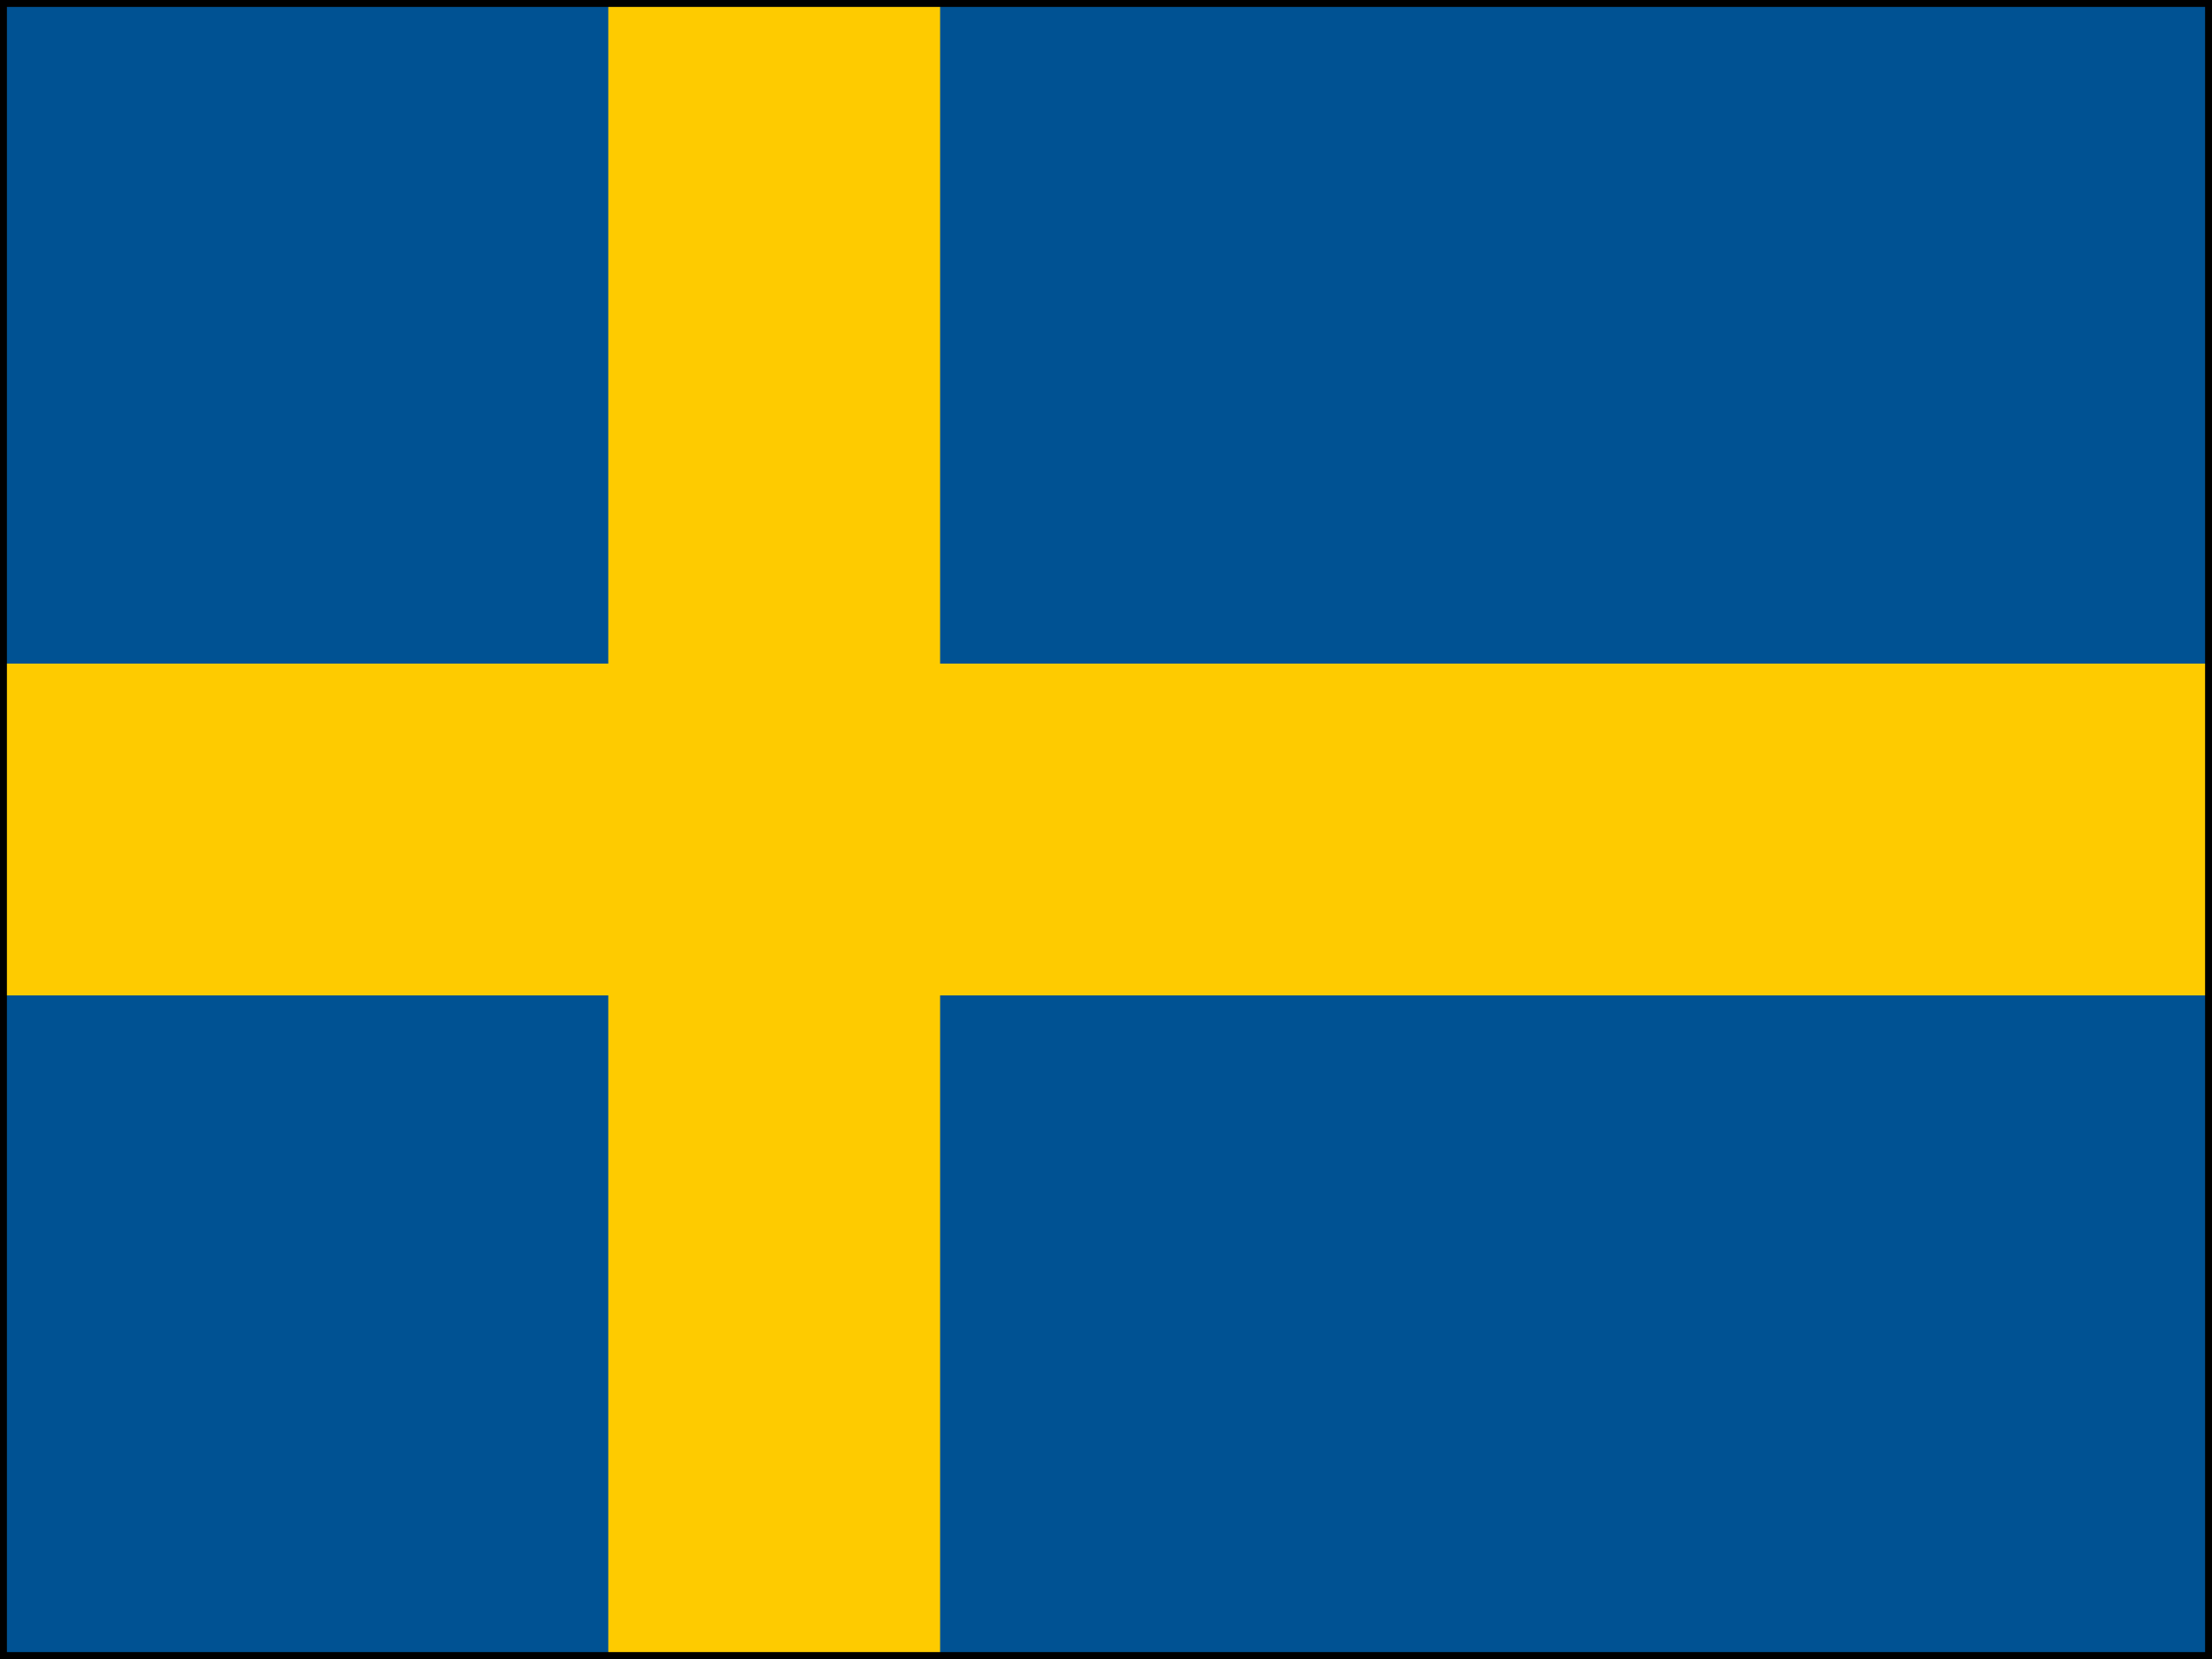
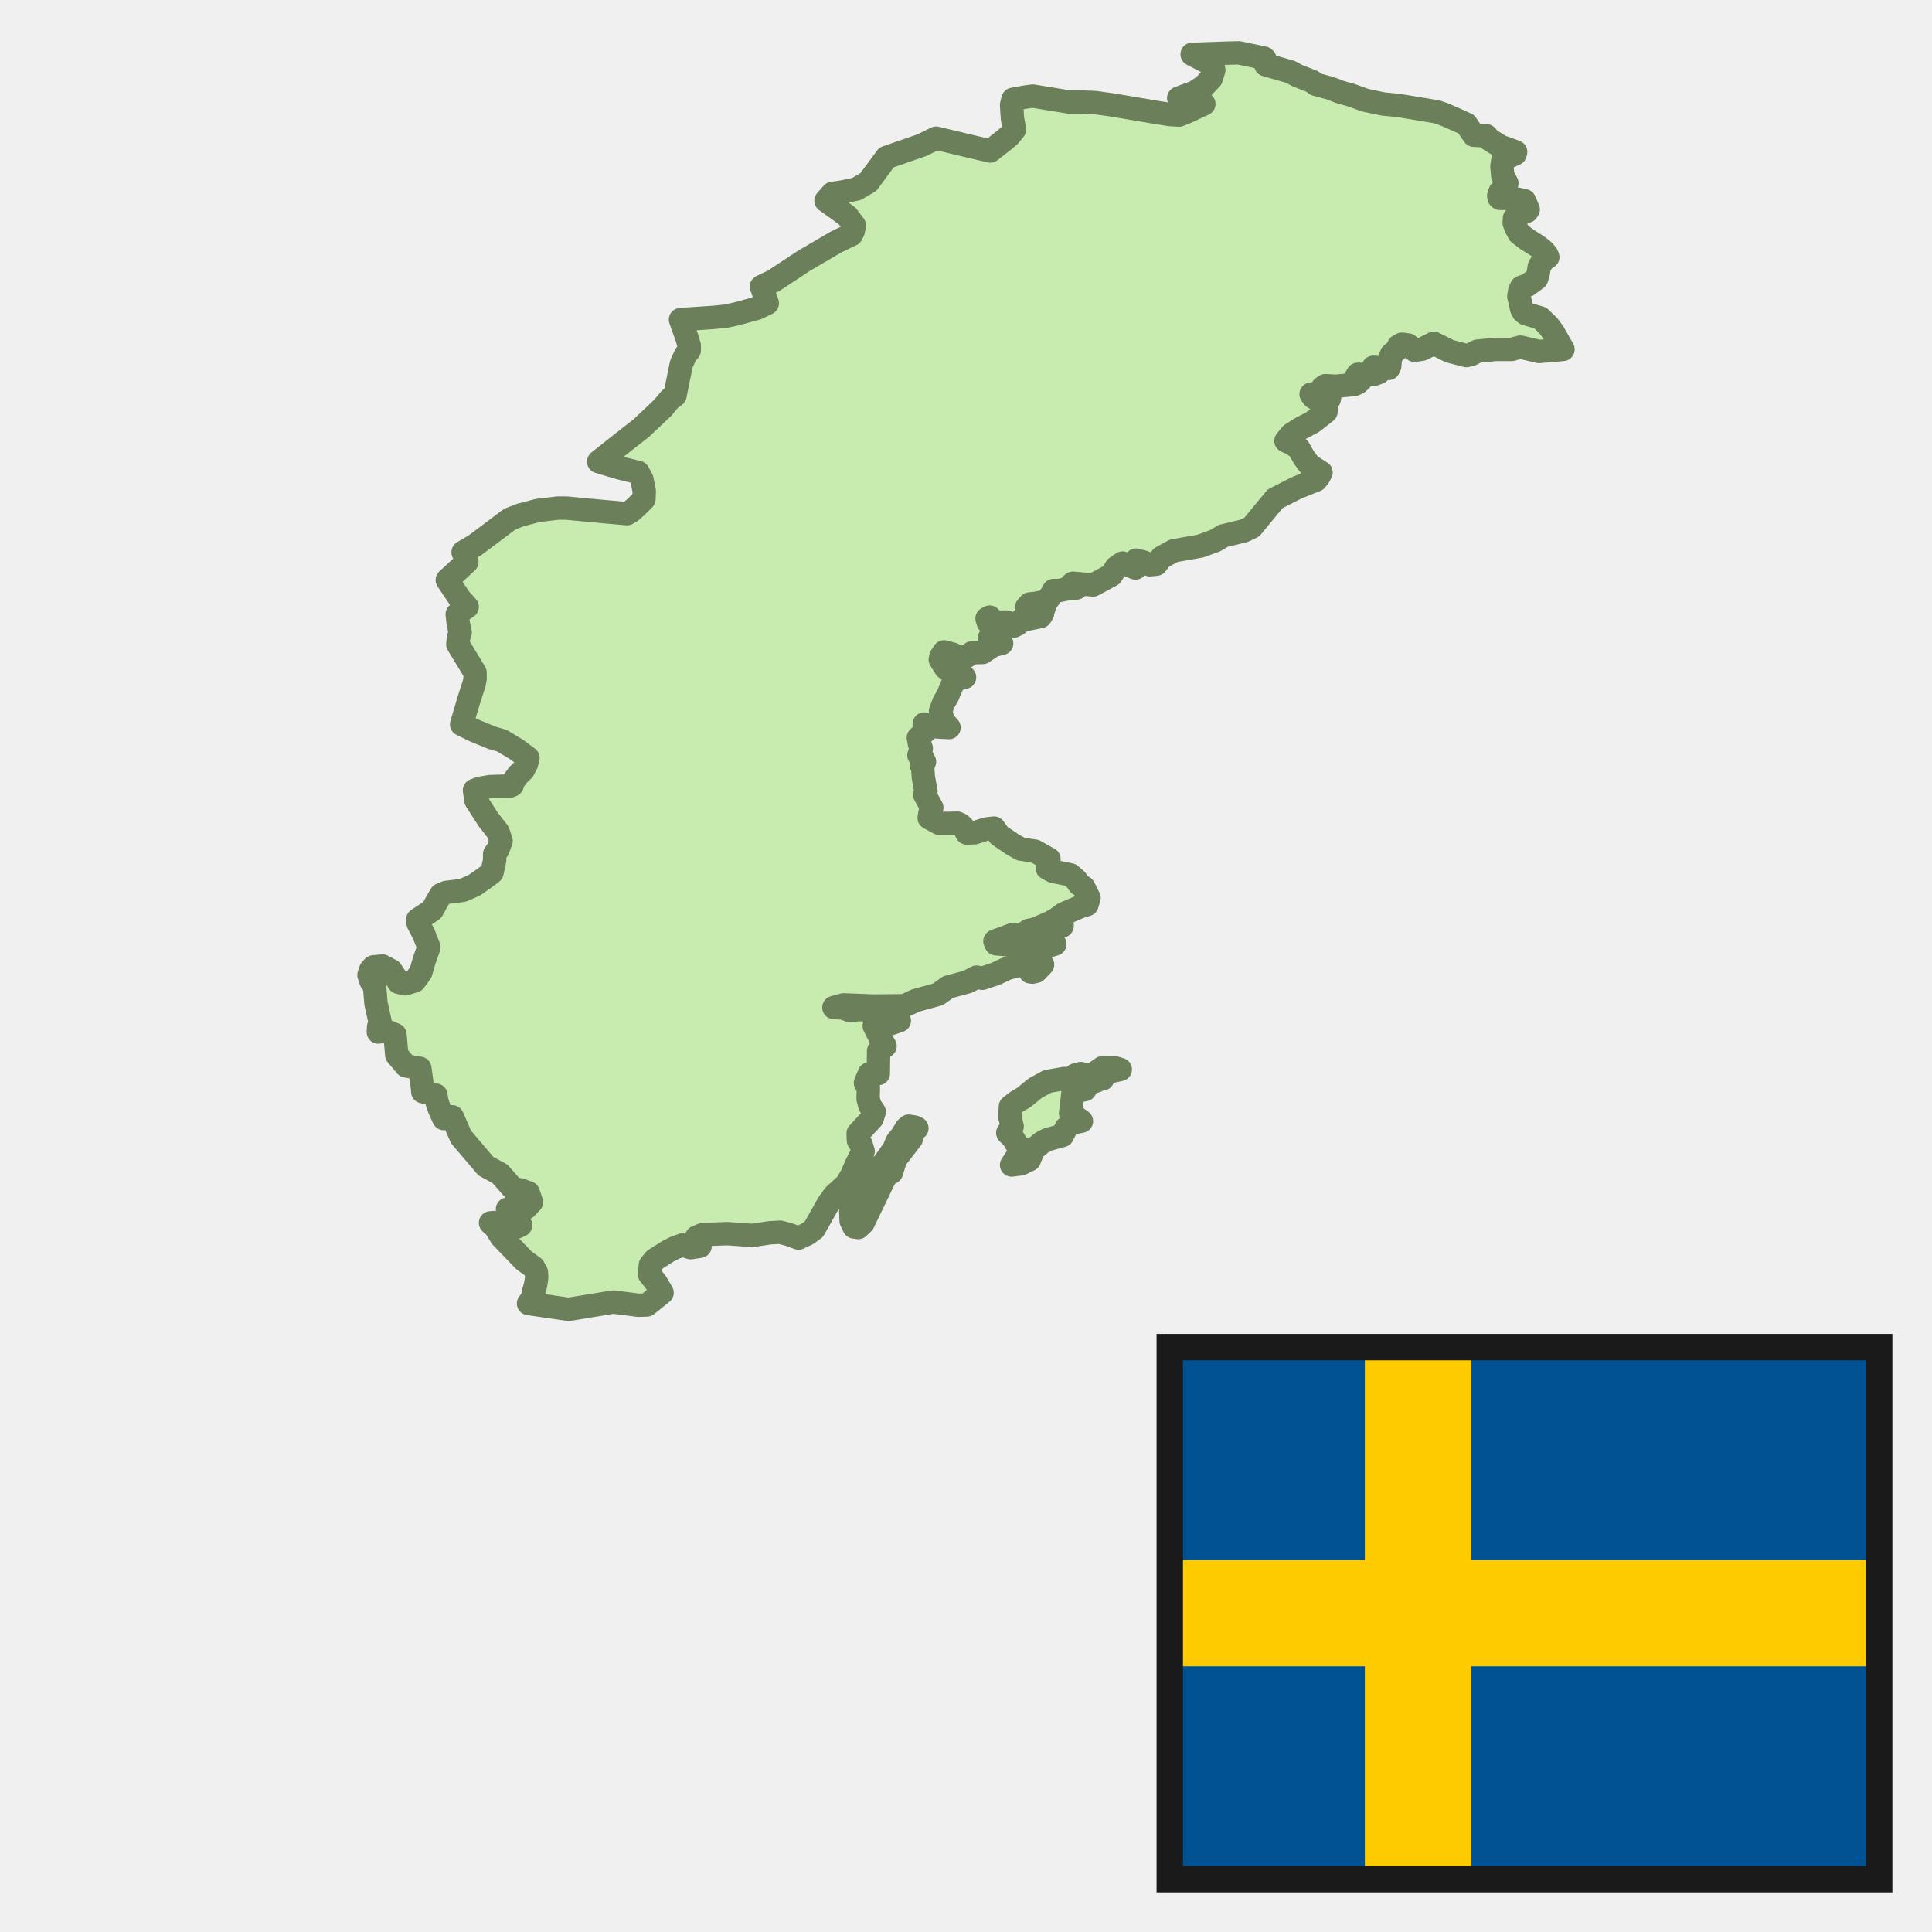
- <svg xmlns="http://www.w3.org/2000/svg" id="flag-icons-se" viewBox="0 0 640 480" data-copyright="© 2026 Sensory App House">
-   <path fill="#005293" d="M0 0h640v480H0z" />
-   <path fill="#fecb00" d="M176 0v192H0v96h176v192h96V288h368v-96H272V0z" />
-   <rect x="1" y="1" width="638" height="478" fill="none" stroke="#000000" stroke-width="2" />
+ <svg xmlns="http://www.w3.org/2000/svg" viewBox="0 0 512 512">
+   <g transform="translate(57.75 -17.75) scale(0.7744)">
+     <path d="M 59.3 355.1 L 61.9 359.1 L 64.1 359.6 L 67.3 358.6 L 69.4 355.7 L 70.7 351.3 L 72.2 347.1 L 70.5 342.7 L 68.5 338.8 L 68.4 337.6 L 73.3 334.4 L 74.8 331.7 L 76.3 329.1 L 78.2 328.3 L 80.8 328.0 L 83.8 327.6 L 87.7 325.9 L 91.0 323.6 L 93.8 321.5 L 94.7 317.4 L 94.7 315.2 L 95.8 313.7 L 96.9 310.7 L 95.9 307.7 L 92.4 303.2 L 88.3 296.8 L 87.8 293.4 L 89.6 292.7 L 93.2 292.1 L 100.0 291.9 L 100.7 291.6 L 101.3 290.0 L 102.8 288.0 L 104.5 286.4 L 105.6 284.3 L 106.1 282.3 L 102.2 279.4 L 97.2 276.4 L 93.8 275.4 L 87.7 272.9 L 83.4 270.8 L 85.8 262.7 L 87.7 256.8 L 88.0 255.3 L 88.0 253.1 L 82.1 243.4 L 82.3 241.3 L 82.9 239.4 L 82.2 236.0 L 81.9 233.1 L 82.9 232.2 L 85.3 230.6 L 83.0 228.0 L 82.8 227.8 L 78.5 221.4 L 85.2 215.2 L 83.9 211.9 L 88.0 209.5 L 95.2 204.1 L 99.3 201.0 L 100.1 200.5 L 103.4 199.2 L 109.5 197.6 L 116.3 196.8 L 119.3 196.8 L 131.0 197.9 L 140.0 198.7 L 141.4 197.9 L 143.3 196.2 L 145.8 193.7 L 145.9 191.0 L 145.1 187.0 L 143.8 184.6 L 137.3 183.0 L 130.3 180.9 L 138.9 174.1 L 144.9 169.4 L 152.3 162.4 L 154.7 159.5 L 156.4 158.3 L 158.6 147.5 L 160.0 144.4 L 161.3 142.8 L 161.3 141.2 L 160.5 138.5 L 158.3 132.3 L 170.1 131.5 L 173.9 131.1 L 177.6 130.3 L 184.5 128.4 L 188.0 126.7 L 186.0 121.0 L 190.2 119.0 L 200.5 112.2 L 211.6 105.7 L 216.8 103.2 L 217.4 102.0 L 217.8 100.1 L 215.5 97.0 L 213.0 95.1 L 208.1 91.6 L 210.3 89.1 L 213.8 88.6 L 218.5 87.6 L 222.1 85.5 L 222.6 85.2 L 228.8 76.8 L 240.9 72.6 L 245.8 70.2 L 253.3 72.0 L 264.3 74.6 L 269.3 70.7 L 270.9 69.3 L 272.6 67.2 L 271.9 63.5 L 271.6 58.8 L 272.1 56.9 L 276.5 56.1 L 278.9 55.8 L 291.1 57.8 L 294.3 57.8 L 300.1 58.0 L 306.5 58.9 L 320.1 61.2 L 325.7 62.1 L 328.9 62.3 L 331.6 61.2 L 337.4 58.5 L 328.8 56.5 L 334.4 54.4 L 337.4 52.4 L 339.9 49.8 L 340.8 46.9 L 340.4 45.3 L 338.6 44.2 L 333.4 41.5 L 345.3 41.1 L 349.4 41.0 L 358.0 42.8 L 358.3 43.1 L 358.3 44.1 L 358.6 45.1 L 367.0 47.5 L 369.4 48.8 L 374.5 50.8 L 375.8 51.8 L 380.6 53.1 L 384.0 54.4 L 387.9 55.5 L 392.6 57.2 L 398.8 58.5 L 404.0 59.0 L 417.2 61.2 L 419.5 62.0 L 423.2 63.6 L 427.2 65.4 L 429.8 69.2 L 434.1 69.4 L 435.2 70.7 L 438.9 73.0 L 444.1 74.9 L 443.9 75.6 L 439.8 77.4 L 439.4 79.9 L 439.7 83.1 L 441.1 85.6 L 440.9 86.4 L 439.8 87.3 L 438.7 88.7 L 438.3 89.9 L 438.4 90.5 L 438.7 90.8 L 441.0 90.8 L 444.8 91.1 L 447.1 91.6 L 448.4 94.6 L 448.0 95.2 L 444.7 96.5 L 443.7 97.6 L 443.6 99.2 L 444.2 100.8 L 445.3 102.8 L 447.9 104.8 L 451.4 107.0 L 453.6 108.7 L 454.7 110.0 L 455.1 110.9 L 453.5 112.0 L 452.2 114.1 L 451.8 116.6 L 451.3 118.2 L 448.2 120.5 L 446.1 121.2 L 445.5 122.4 L 445.2 124.4 L 445.8 126.8 L 446.1 128.4 L 446.7 129.6 L 447.6 130.3 L 452.5 131.7 L 455.3 134.4 L 457.0 136.7 L 460.3 142.5 L 452.1 143.2 L 445.7 141.7 L 442.7 142.5 L 437.2 142.5 L 431.0 143.1 L 428.9 144.2 L 427.3 144.6 L 421.5 143.1 L 416.1 140.4 L 412.1 142.4 L 409.5 142.8 L 407.3 141.0 L 405.2 140.7 L 404.1 141.3 L 403.2 142.9 L 401.6 144.2 L 401.3 145.0 L 401.0 148.2 L 400.6 149.0 L 395.4 148.6 L 395.6 149.4 L 396.7 149.9 L 397.3 150.4 L 395.4 151.1 L 390.1 151.0 L 389.6 151.8 L 391.1 153.0 L 390.0 154.0 L 388.8 154.5 L 382.6 155.1 L 379.0 154.9 L 378.0 155.6 L 377.6 156.5 L 378.3 157.3 L 379.9 157.8 L 380.5 158.4 L 380.3 159.5 L 379.0 159.7 L 375.3 157.7 L 374.1 157.8 L 374.9 158.9 L 377.1 160.1 L 378.3 161.3 L 379.4 162.7 L 379.2 163.8 L 374.6 167.4 L 370.4 169.6 L 367.3 171.6 L 365.5 173.8 L 367.7 174.8 L 369.9 176.4 L 371.6 179.4 L 373.6 182.1 L 377.5 184.6 L 376.7 186.1 L 375.8 187.2 L 369.3 189.8 L 361.8 193.6 L 353.8 203.3 L 351.1 204.6 L 344.0 206.3 L 341.4 207.9 L 336.2 209.8 L 327.1 211.4 L 322.9 213.7 L 321.1 216.0 L 318.9 216.2 L 316.9 215.3 L 314.2 214.6 L 313.8 216.1 L 314.0 217.3 L 309.6 215.6 L 307.4 217.1 L 305.8 219.7 L 299.5 223.1 L 292.6 222.5 L 291.9 223.1 L 293.7 223.6 L 293.9 224.1 L 292.7 224.4 L 290.8 224.4 L 287.9 225.0 L 286.0 225.0 L 285.1 226.6 L 283.7 228.6 L 279.8 229.4 L 277.8 229.6 L 276.8 230.7 L 282.7 231.0 L 282.3 231.9 L 282.2 232.8 L 281.5 233.9 L 274.7 235.3 L 273.7 236.5 L 272.3 237.2 L 269.3 237.2 L 269.4 236.5 L 269.9 235.8 L 265.4 235.8 L 264.1 234.1 L 263.2 234.6 L 263.6 235.9 L 264.9 237.3 L 266.1 239.4 L 265.1 240.7 L 264.0 241.3 L 264.8 241.9 L 267.1 242.3 L 268.2 243.1 L 265.3 243.8 L 261.7 246.2 L 258.1 246.3 L 255.8 247.8 L 253.5 247.8 L 251.5 246.8 L 248.5 246.0 L 247.5 247.5 L 247.2 248.6 L 249.0 251.5 L 252.3 253.7 L 255.5 254.7 L 253.2 255.3 L 251.5 256.8 L 249.6 261.3 L 248.5 263.1 L 247.3 266.2 L 248.0 268.9 L 248.7 270.2 L 250.2 271.9 L 246.1 271.7 L 241.7 270.7 L 242.4 272.8 L 239.7 275.4 L 240.1 277.5 L 240.7 279.0 L 239.9 281.4 L 241.1 282.2 L 241.8 283.6 L 240.7 284.7 L 241.2 285.6 L 241.4 288.8 L 242.3 293.8 L 241.9 294.9 L 244.3 299.3 L 243.7 300.9 L 243.4 302.8 L 246.9 304.7 L 249.9 304.7 L 253.0 304.6 L 254.1 305.1 L 255.4 306.4 L 256.3 308.0 L 258.9 307.9 L 263.0 306.6 L 265.6 306.3 L 267.4 308.8 L 272.1 312.0 L 274.8 313.5 L 279.6 314.2 L 284.4 316.9 L 283.8 320.0 L 285.8 321.1 L 291.7 322.3 L 293.7 324.0 L 294.7 325.5 L 296.3 326.6 L 298.1 330.2 L 297.4 332.5 L 295.1 333.2 L 289.5 335.6 L 287.0 337.4 L 285.1 338.5 L 279.6 340.9 L 277.5 341.3 L 275.6 342.5 L 273.8 343.0 L 272.1 342.7 L 265.9 345.0 L 266.3 345.9 L 271.1 346.3 L 273.6 345.8 L 275.5 344.7 L 277.5 344.5 L 279.4 344.7 L 281.4 343.8 L 283.0 343.4 L 284.6 343.9 L 286.4 346.0 L 282.6 347.1 L 280.0 347.1 L 278.7 350.6 L 277.1 352.1 L 276.0 352.8 L 270.1 354.3 L 266.1 356.2 L 261.6 357.7 L 259.6 357.3 L 256.6 358.9 L 249.9 360.7 L 246.4 363.2 L 238.8 365.3 L 234.9 367.1 L 224.2 367.2 L 214.1 366.8 L 210.8 367.7 L 214.1 367.9 L 216.4 368.8 L 219.2 368.4 L 225.6 368.8 L 228.9 369.3 L 233.2 372.2 L 230.0 373.3 L 224.6 374.0 L 226.7 378.2 L 228.3 380.9 L 226.1 382.6 L 226.0 390.3 L 222.9 390.4 L 221.6 393.5 L 222.6 395.2 L 222.5 398.9 L 223.1 401.2 L 224.6 403.4 L 223.9 405.6 L 219.1 410.8 L 219.2 413.2 L 220.1 414.6 L 220.8 416.9 L 218.5 421.4 L 216.9 425.1 L 215.1 428.2 L 210.9 432.0 L 208.9 434.8 L 204.0 443.5 L 201.7 445.2 L 198.7 446.6 L 195.4 445.4 L 192.4 444.6 L 188.8 444.8 L 183.0 445.7 L 174.3 445.1 L 165.9 445.4 L 163.8 446.3 L 165.0 449.4 L 161.8 449.9 L 158.9 449.0 L 156.2 450.0 L 153.9 451.2 L 149.5 454.0 L 148.0 455.8 L 147.7 459.0 L 150.0 461.9 L 152.0 465.3 L 146.8 469.5 L 143.9 469.6 L 135.3 468.5 L 120.0 471.0 L 106.3 469.0 L 108.0 466.8 L 108.0 465.1 L 108.7 462.7 L 109.1 460.1 L 109.0 458.4 L 108.0 456.6 L 104.7 454.2 L 97.0 446.2 L 94.9 442.8 L 93.3 441.4 L 94.4 441.3 L 100.7 443.1 L 102.1 442.9 L 103.6 442.2 L 101.8 439.6 L 100.2 438.4 L 99.1 436.7 L 102.8 436.2 L 105.4 436.3 L 107.3 434.3 L 106.2 431.1 L 103.4 430.1 L 101.0 429.7 L 96.5 424.6 L 91.7 422.0 L 83.2 412.0 L 80.2 405.1 L 77.3 405.7 L 75.9 402.7 L 74.9 399.8 L 74.6 397.7 L 70.1 396.5 L 70.0 395.1 L 69.1 388.5 L 64.4 387.7 L 61.2 383.9 L 60.6 377.0 L 57.5 375.7 L 54.9 376.1 L 55.0 374.3 L 55.5 372.7 L 54.1 366.3 L 53.6 360.4 L 52.4 358.7 L 51.7 356.6 L 52.3 354.8 L 53.2 353.8 L 56.3 353.5 L 59.3 355.1 Z M 300.7 392.8 L 298.1 393.6 L 296.7 395.8 L 294.5 396.2 L 292.6 396.9 L 291.8 403.9 L 295.5 406.6 L 293.5 407.0 L 291.6 407.7 L 290.3 408.9 L 289.0 411.5 L 283.9 412.9 L 282.0 413.9 L 279.1 416.3 L 277.7 419.8 L 274.8 421.2 L 271.6 421.6 L 273.5 418.7 L 276.0 416.4 L 273.6 414.9 L 272.1 412.4 L 270.3 410.6 L 271.8 408.4 L 271.0 405.0 L 271.2 401.6 L 273.4 399.9 L 275.8 398.5 L 279.7 395.3 L 283.9 393.0 L 289.6 392.0 L 292.2 392.9 L 293.4 390.8 L 295.3 390.3 L 297.0 390.8 L 300.7 392.8 Z M 220.8 441.4 L 219.1 443.0 L 217.7 442.8 L 216.7 440.7 L 216.5 435.3 L 217.0 432.6 L 223.9 422.9 L 227.0 422.2 L 231.3 416.2 L 232.4 413.6 L 234.3 411.2 L 235.5 409.1 L 236.4 408.3 L 238.3 408.6 L 239.2 409.0 L 237.2 410.3 L 237.4 411.9 L 237.3 412.6 L 231.9 419.6 L 230.5 424.1 L 228.6 425.2 L 220.8 441.4 Z M 303.3 390.1 L 302.8 392.1 L 301.1 391.9 L 299.6 390.5 L 302.7 388.3 L 307.2 388.4 L 308.8 388.9 L 303.3 390.1 Z M 285.7 341.5 L 284.9 342.5 L 284.1 341.2 L 284.4 341.0 L 284.9 339.7 L 286.5 339.1 L 288.9 339.4 L 288.9 339.8 L 286.6 340.8 L 285.7 341.5 Z M 280.0 355.3 L 278.7 355.6 L 278.0 355.5 L 278.8 354.1 L 279.5 353.5 L 281.6 352.9 L 282.2 353.0 L 280.0 355.3 Z" fill="#c8ecb0" stroke="#6b7f5a" stroke-width="8" stroke-linejoin="round" fill-rule="evenodd" />
+   </g>
+   <rect x="310" y="357" width="188" height="141" fill="#ffffff" />
+   <g transform="translate(310 357) scale(0.29375)">
+     <path fill="#005293" d="M0 0h640v480H0z" />
+     <path fill="#fecb00" d="M176 0v192H0v96h176v192h96V288h368v-96H272V0z" />
+     <rect x="1" y="1" width="638" height="478" fill="none" stroke="#000000" stroke-width="2" />
+   </g>
+   <rect x="310" y="357" width="188" height="141" fill="none" stroke="#1a1a1a" stroke-width="7" />
</svg>
